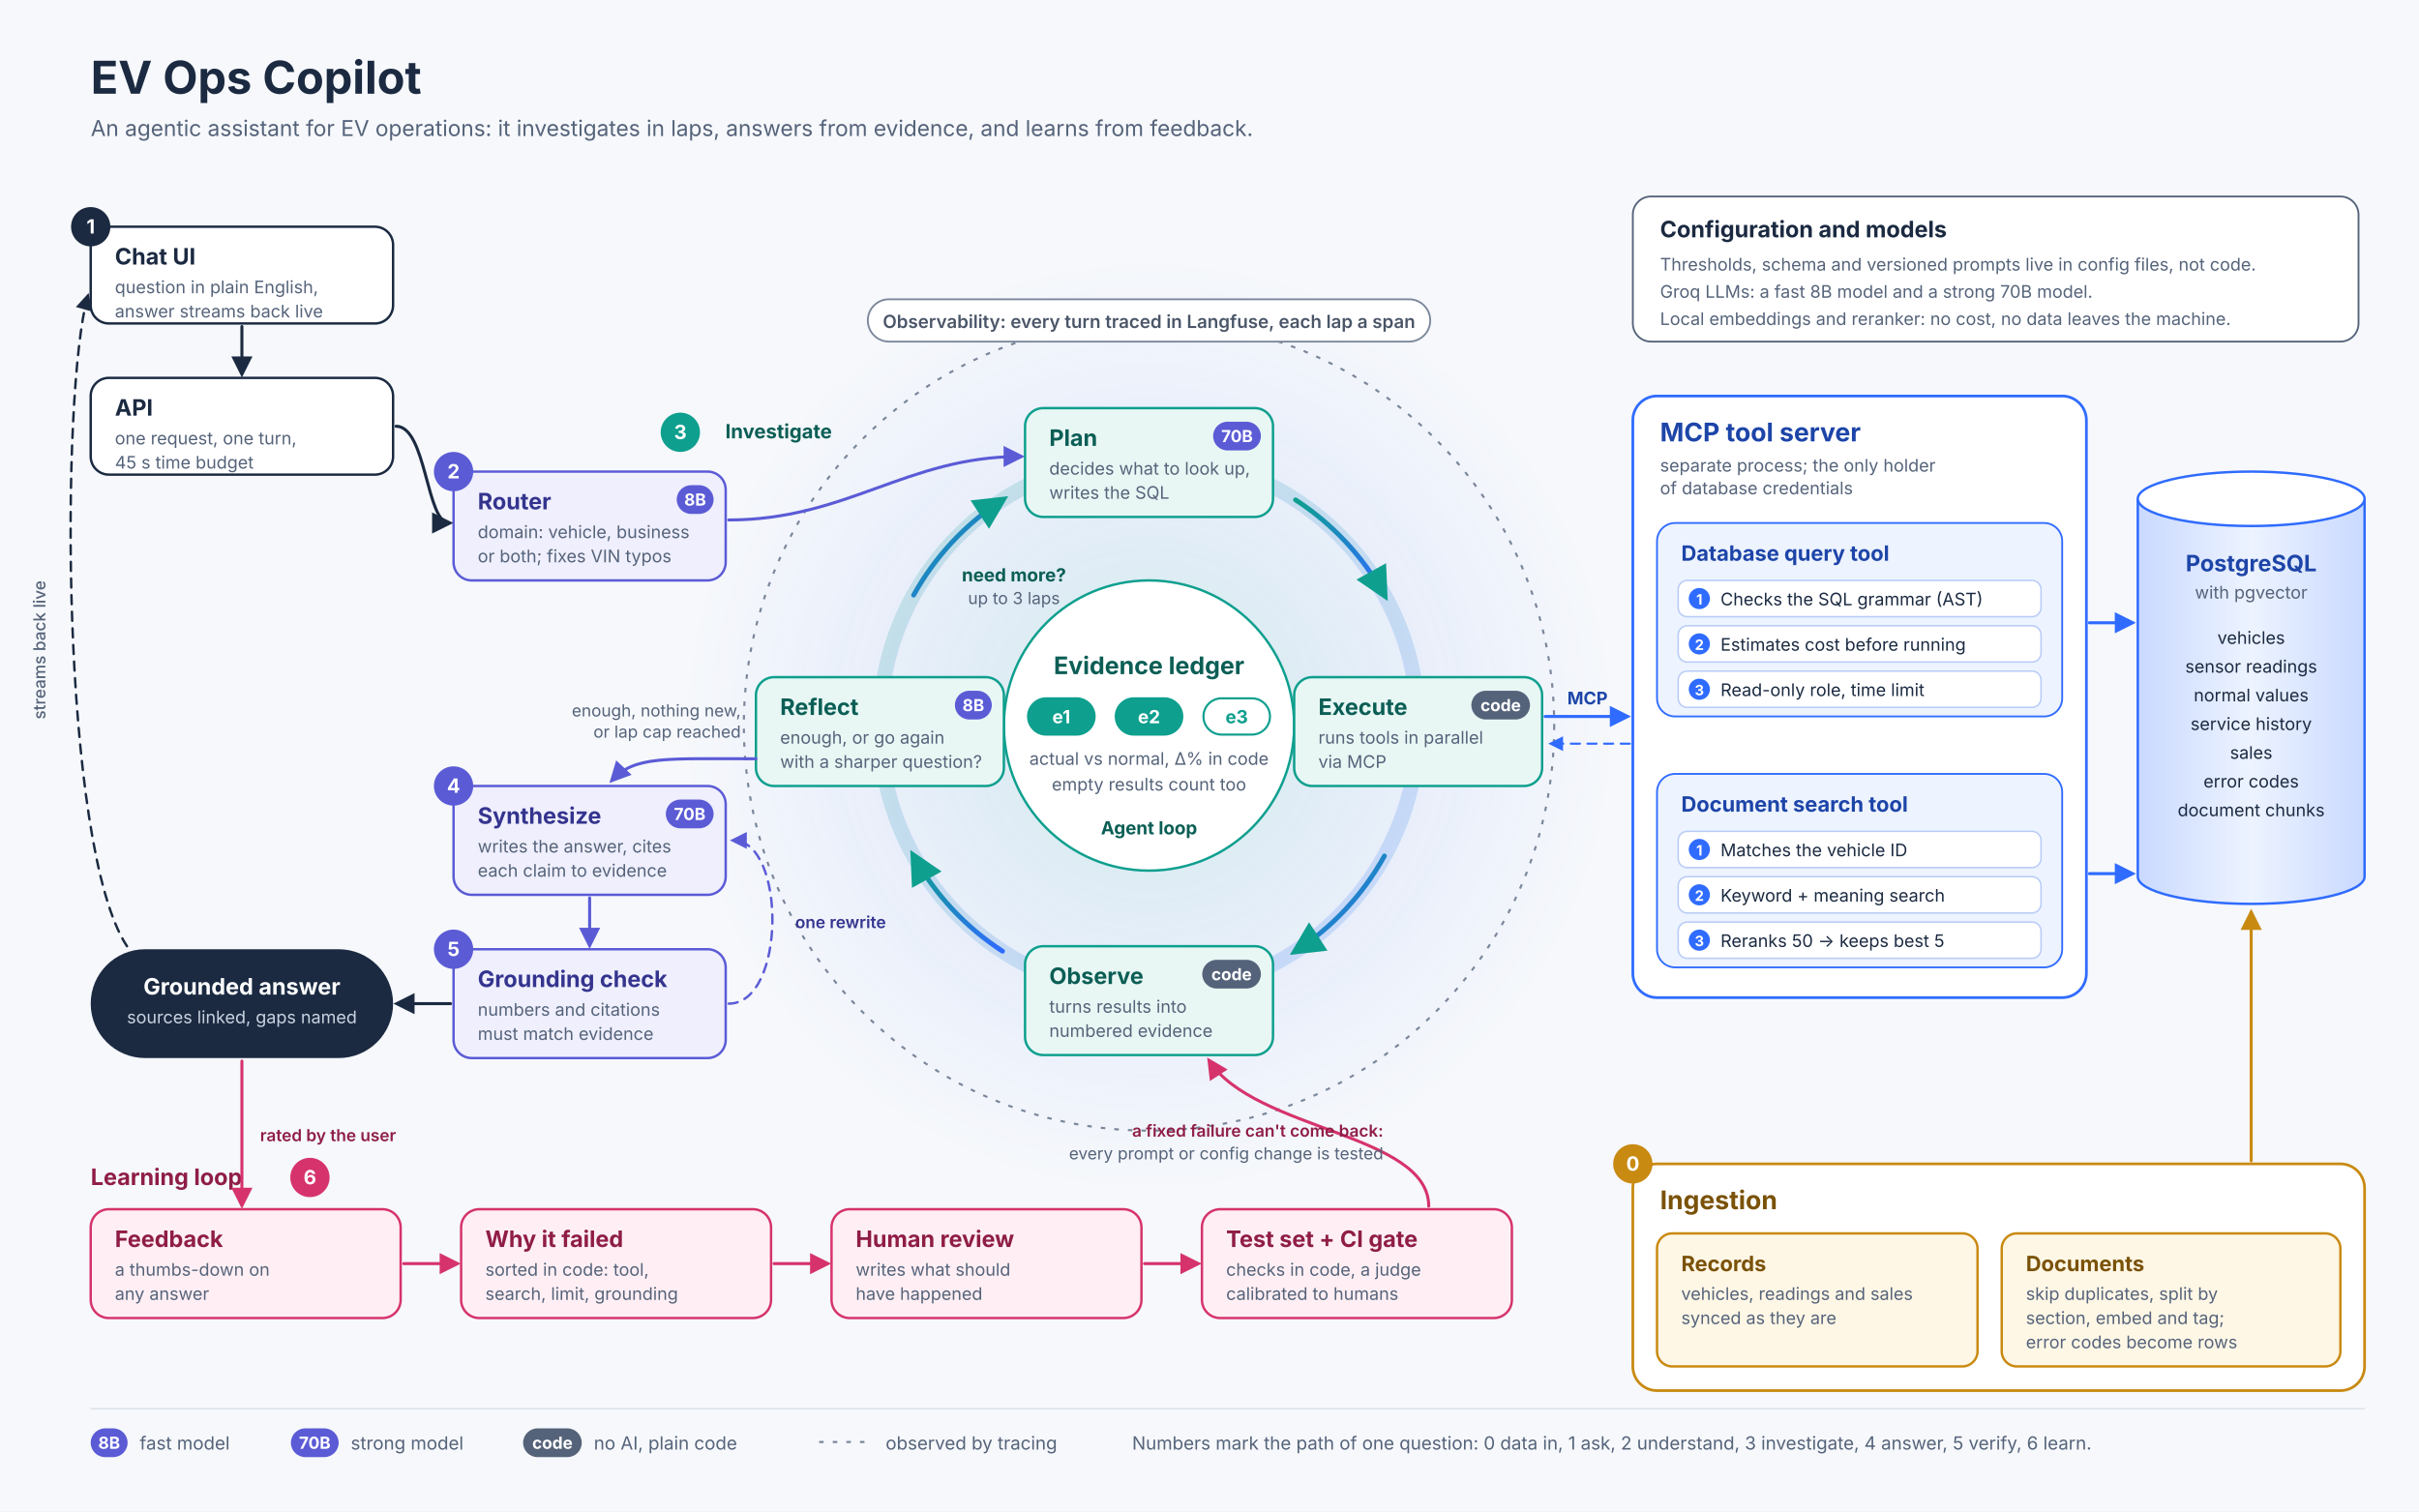
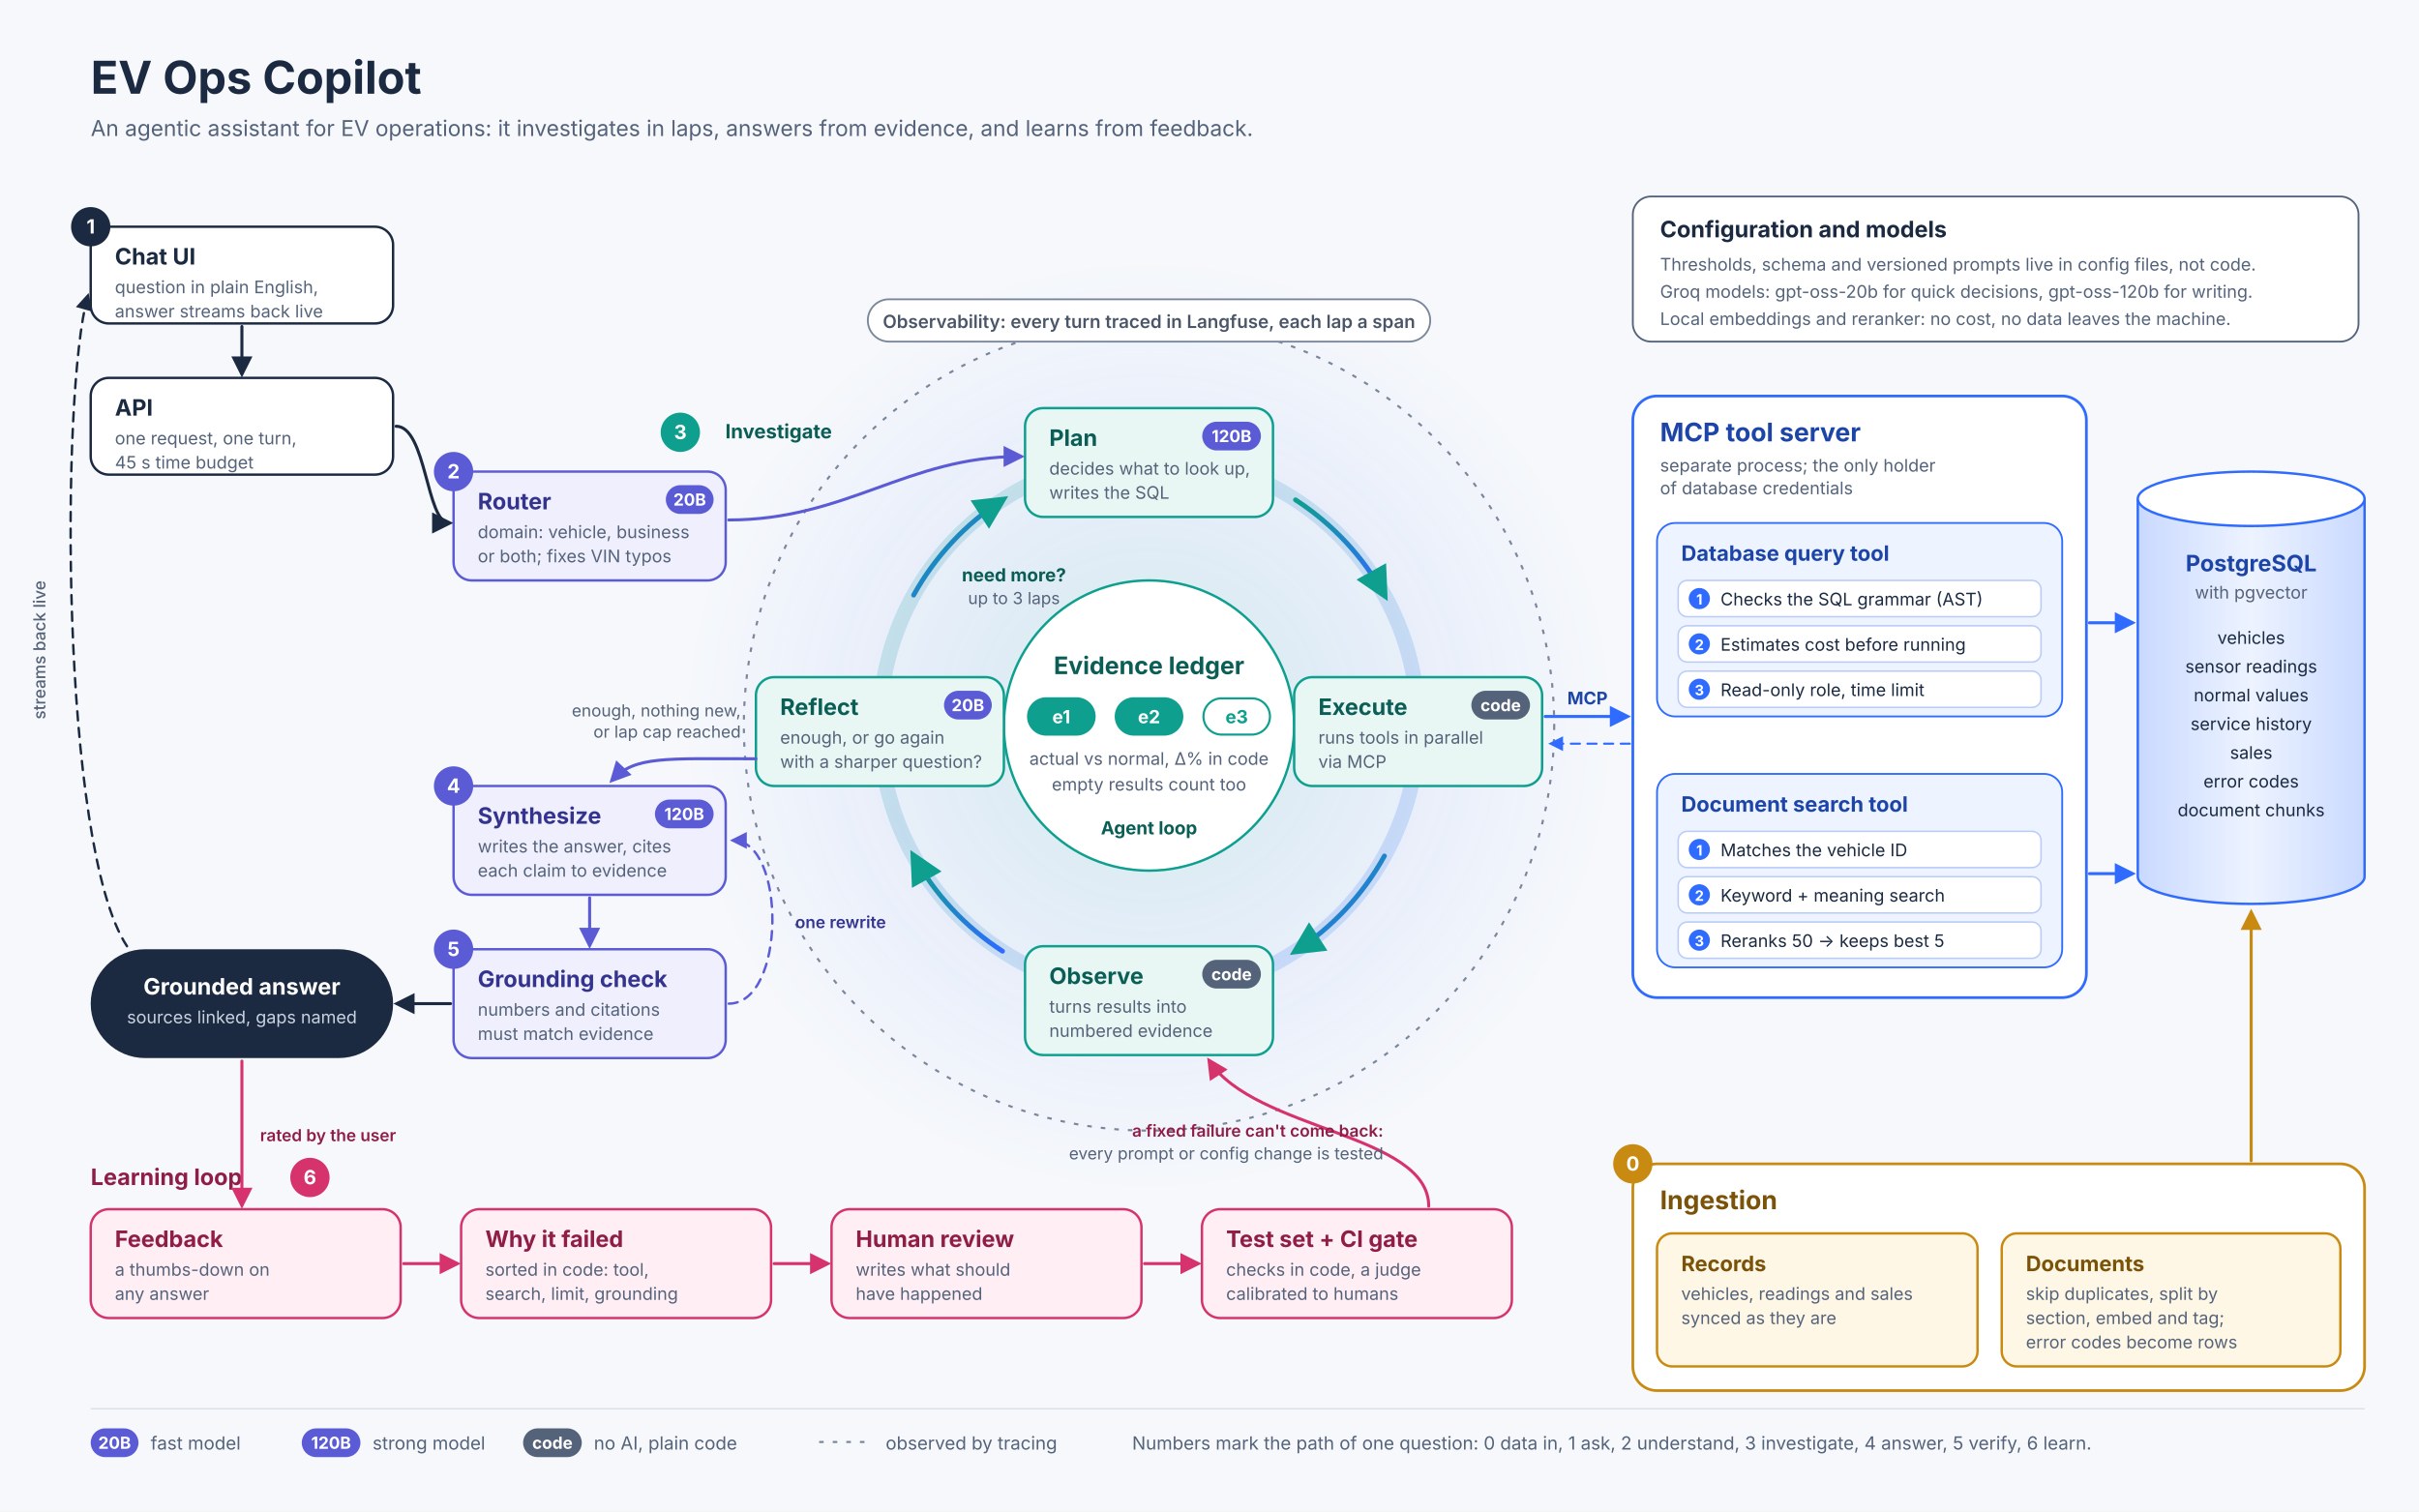
<svg xmlns="http://www.w3.org/2000/svg" viewBox="0 0 1600 1000" width="1600" height="1000" font-family="Inter, 'Segoe UI', Helvetica, Arial, 'DejaVu Sans', sans-serif">
  <defs>
    <marker id="h-loop" viewBox="0 0 10 10" refX="8" refY="5" markerWidth="7" markerHeight="7" orient="auto-start-reverse">
      <path d="M0,0 L10,5 L0,10 z" fill="#0E9F8E" />
    </marker>
    <marker id="h-entry" viewBox="0 0 10 10" refX="8" refY="5" markerWidth="7" markerHeight="7" orient="auto-start-reverse">
      <path d="M0,0 L10,5 L0,10 z" fill="#1B2A41" />
    </marker>
    <marker id="h-llm" viewBox="0 0 10 10" refX="8" refY="5" markerWidth="7" markerHeight="7" orient="auto-start-reverse">
      <path d="M0,0 L10,5 L0,10 z" fill="#5B5BD6" />
    </marker>
    <marker id="h-data" viewBox="0 0 10 10" refX="8" refY="5" markerWidth="7" markerHeight="7" orient="auto-start-reverse">
      <path d="M0,0 L10,5 L0,10 z" fill="#2F6BFF" />
    </marker>
    <marker id="h-db" viewBox="0 0 10 10" refX="8" refY="5" markerWidth="7" markerHeight="7" orient="auto-start-reverse">
      <path d="M0,0 L10,5 L0,10 z" fill="#2F6BFF" />
    </marker>
    <marker id="h-ing" viewBox="0 0 10 10" refX="8" refY="5" markerWidth="7" markerHeight="7" orient="auto-start-reverse">
      <path d="M0,0 L10,5 L0,10 z" fill="#C98A12" />
    </marker>
    <marker id="h-learn" viewBox="0 0 10 10" refX="8" refY="5" markerWidth="7" markerHeight="7" orient="auto-start-reverse">
      <path d="M0,0 L10,5 L0,10 z" fill="#D6336C" />
    </marker>
    <marker id="h-obs" viewBox="0 0 10 10" refX="8" refY="5" markerWidth="7" markerHeight="7" orient="auto-start-reverse">
      <path d="M0,0 L10,5 L0,10 z" fill="#7A869A" />
    </marker>
    <marker id="h-cfg" viewBox="0 0 10 10" refX="8" refY="5" markerWidth="7" markerHeight="7" orient="auto-start-reverse">
      <path d="M0,0 L10,5 L0,10 z" fill="#55637A" />
    </marker>
    <radialGradient id="glow" cx="50%" cy="50%" r="50%">
      <stop offset="0%" stop-color="#0E9F8E" stop-opacity="0.16" />
      <stop offset="70%" stop-color="#2F6BFF" stop-opacity="0.05" />
      <stop offset="100%" stop-color="#2F6BFF" stop-opacity="0" />
    </radialGradient>
    <linearGradient id="ring" x1="0" y1="0" x2="1" y2="1">
      <stop offset="0%" stop-color="#0E9F8E" />
      <stop offset="100%" stop-color="#2F6BFF" />
    </linearGradient>
    <linearGradient id="cyl" x1="0" y1="0" x2="1" y2="0">
      <stop offset="0%" stop-color="#C9D9FF" />
      <stop offset="50%" stop-color="#EDF3FF" />
      <stop offset="100%" stop-color="#C9D9FF" />
    </linearGradient>
  </defs>
  <rect width="1600" height="1000" fill="#F6F8FB" />
  <text x="60" y="62" font-size="30" fill="#1B2A41" font-weight="750" text-anchor="start">EV Ops Copilot</text>
  <text x="60" y="90" font-size="14.5" fill="#55637A" font-weight="400" text-anchor="start">An agentic assistant for EV operations: it investigates in laps, answers from evidence, and learns from feedback.</text>
  <circle cx="760" cy="480" r="308" fill="url(#glow)" />
  <circle cx="760" cy="480" r="268" fill="none" stroke="#7A869A" stroke-width="1.4" stroke-dasharray="3 6" />
  <rect x="574.0" y="198" width="372" height="28" rx="14" fill="#FFFFFF" stroke="#7A869A" stroke-width="1.2" />
  <text x="760" y="217" font-size="12" fill="#4A5568" font-weight="600" text-anchor="middle">Observability: every turn traced in Langfuse, each lap a span</text>
  <circle cx="760" cy="480" r="178" fill="none" stroke="url(#ring)" stroke-width="10" stroke-opacity="0.18" />
  <path d="M856.9,330.7 A178,178 0 0 1 915.7,393.7" fill="none" stroke="url(#ring)" stroke-width="3.2" stroke-linecap="round" marker-end="url(#h-loop)" />
  <path d="M915.7,566.3 A178,178 0 0 1 856.9,629.3" fill="none" stroke="url(#ring)" stroke-width="3.2" stroke-linecap="round" marker-end="url(#h-loop)" />
  <path d="M663.1,629.3 A178,178 0 0 1 604.3,566.3" fill="none" stroke="url(#ring)" stroke-width="3.2" stroke-linecap="round" marker-end="url(#h-loop)" />
  <path d="M604.3,393.7 A178,178 0 0 1 663.1,330.7" fill="none" stroke="url(#ring)" stroke-width="3.2" stroke-linecap="round" marker-end="url(#h-loop)" />
  <circle cx="760" cy="480" r="96" fill="#FFFFFF" stroke="#0E9F8E" stroke-width="1.6" />
  <text x="760" y="446" font-size="16" fill="#0B5E55" font-weight="700" text-anchor="middle">Evidence ledger</text>
  <rect x="680" y="462" width="44" height="24" rx="12" fill="#0E9F8E" stroke="#0E9F8E" stroke-width="1.4" />
  <text x="702" y="478.5" font-size="12" fill="#FFFFFF" font-weight="700" text-anchor="middle">e1</text>
  <rect x="738" y="462" width="44" height="24" rx="12" fill="#0E9F8E" stroke="#0E9F8E" stroke-width="1.4" />
  <text x="760" y="478.5" font-size="12" fill="#FFFFFF" font-weight="700" text-anchor="middle">e2</text>
  <rect x="796" y="462" width="44" height="24" rx="12" fill="#FFFFFF" stroke="#0E9F8E" stroke-width="1.4" />
  <text x="818" y="478.5" font-size="12" fill="#0E9F8E" font-weight="700" text-anchor="middle">e3</text>
  <text x="760" y="506" font-size="11.5" fill="#55637A" font-weight="400" text-anchor="middle">actual vs normal, Δ% in code</text>
  <text x="760" y="523" font-size="11.5" fill="#55637A" font-weight="400" text-anchor="middle">empty results count too</text>
  <text x="760" y="552" font-size="12" fill="#0B5E55" font-weight="700" text-anchor="middle">Agent loop</text>
  <rect x="678.0" y="270.0" width="164" height="72" rx="12" fill="#E8F7F4" stroke="#0E9F8E" stroke-width="1.6" />
  <text x="694.0" y="295.0" font-size="15" fill="#0B5E55" font-weight="650" text-anchor="start">Plan</text>
  <text x="694.0" y="314.0" font-size="11.5" fill="#55637A" font-weight="400" text-anchor="start">decides what to look up,</text>
  <text x="694.0" y="330.0" font-size="11.5" fill="#55637A" font-weight="400" text-anchor="start">writes the SQL</text>
-   <rect x="802.4" y="279.0" width="31.6" height="19" rx="9.5" fill="#5B5BD6" />
-   <text x="818.2" y="292.5" font-size="11" fill="#FFFFFF" font-weight="700" text-anchor="middle">70B</text>
+   <rect x="795.2" y="279.0" width="38.8" height="19" rx="9.5" fill="#5B5BD6" />
+   <text x="814.6" y="292.5" font-size="11" fill="#FFFFFF" font-weight="700" text-anchor="middle">120B</text>
  <rect x="856.0" y="448.0" width="164" height="72" rx="12" fill="#E8F7F4" stroke="#0E9F8E" stroke-width="1.6" />
  <text x="872.0" y="473.0" font-size="15" fill="#0B5E55" font-weight="650" text-anchor="start">Execute</text>
  <text x="872.0" y="492.0" font-size="11.5" fill="#55637A" font-weight="400" text-anchor="start">runs tools in parallel</text>
  <text x="872.0" y="508.0" font-size="11.5" fill="#55637A" font-weight="400" text-anchor="start">via MCP</text>
  <rect x="973.2" y="457.0" width="38.8" height="19" rx="9.5" fill="#55637A" />
  <text x="992.6" y="470.5" font-size="11" fill="#FFFFFF" font-weight="700" text-anchor="middle">code</text>
  <rect x="678.0" y="626.0" width="164" height="72" rx="12" fill="#E8F7F4" stroke="#0E9F8E" stroke-width="1.6" />
  <text x="694.0" y="651.0" font-size="15" fill="#0B5E55" font-weight="650" text-anchor="start">Observe</text>
  <text x="694.0" y="670.0" font-size="11.5" fill="#55637A" font-weight="400" text-anchor="start">turns results into</text>
  <text x="694.0" y="686.0" font-size="11.5" fill="#55637A" font-weight="400" text-anchor="start">numbered evidence</text>
  <rect x="795.2" y="635.0" width="38.8" height="19" rx="9.5" fill="#55637A" />
  <text x="814.6" y="648.5" font-size="11" fill="#FFFFFF" font-weight="700" text-anchor="middle">code</text>
  <rect x="500.0" y="448.0" width="164" height="72" rx="12" fill="#E8F7F4" stroke="#0E9F8E" stroke-width="1.6" />
  <text x="516.0" y="473.0" font-size="15" fill="#0B5E55" font-weight="650" text-anchor="start">Reflect</text>
  <text x="516.0" y="492.0" font-size="11.5" fill="#55637A" font-weight="400" text-anchor="start">enough, or go again</text>
  <text x="516.0" y="508.0" font-size="11.5" fill="#55637A" font-weight="400" text-anchor="start">with a sharper question?</text>
-   <rect x="631.6" y="457.0" width="24.4" height="19" rx="9.5" fill="#5B5BD6" />
-   <text x="643.8" y="470.5" font-size="11" fill="#FFFFFF" font-weight="700" text-anchor="middle">8B</text>
+   <rect x="624.4" y="457.0" width="31.6" height="19" rx="9.5" fill="#5B5BD6" />
+   <text x="640.2" y="470.5" font-size="11" fill="#FFFFFF" font-weight="700" text-anchor="middle">20B</text>
  <text x="670.662" y="384.662" font-size="12" fill="#0B5E55" font-weight="650" text-anchor="middle">need more?</text>
  <text x="670.662" y="399.662" font-size="11" fill="#55637A" font-weight="400" text-anchor="middle">up to 3 laps</text>
  <rect x="60" y="150" width="200" height="64" rx="12" fill="#FFFFFF" stroke="#1B2A41" stroke-width="1.6" />
  <circle cx="60" cy="150" r="13" fill="#1B2A41" />
  <text x="60" y="154.5" font-size="13" fill="#FFFFFF" font-weight="700" text-anchor="middle">1</text>
  <text x="76" y="175" font-size="15" fill="#1B2A41" font-weight="650" text-anchor="start">Chat UI</text>
  <text x="76" y="194" font-size="11.5" fill="#55637A" font-weight="400" text-anchor="start">question in plain English,</text>
  <text x="76" y="210" font-size="11.5" fill="#55637A" font-weight="400" text-anchor="start">answer streams back live</text>
  <rect x="60" y="250" width="200" height="64" rx="12" fill="#FFFFFF" stroke="#1B2A41" stroke-width="1.6" />
  <text x="76" y="275" font-size="15" fill="#1B2A41" font-weight="650" text-anchor="start">API</text>
  <text x="76" y="294" font-size="11.5" fill="#55637A" font-weight="400" text-anchor="start">one request, one turn,</text>
  <text x="76" y="310" font-size="11.5" fill="#55637A" font-weight="400" text-anchor="start">45 s time budget</text>
  <path d="M160,216 L160,247" fill="none" stroke="#1B2A41" stroke-width="2" stroke-linecap="round" marker-end="url(#h-entry)" />
  <rect x="300" y="312" width="180" height="72" rx="12" fill="#EFEFFD" stroke="#5B5BD6" stroke-width="1.6" />
  <circle cx="300" cy="312" r="13" fill="#5B5BD6" />
  <text x="300" y="316.5" font-size="13" fill="#FFFFFF" font-weight="700" text-anchor="middle">2</text>
  <text x="316" y="337" font-size="15" fill="#34348F" font-weight="650" text-anchor="start">Router</text>
  <text x="316" y="356" font-size="11.5" fill="#55637A" font-weight="400" text-anchor="start">domain: vehicle, business</text>
  <text x="316" y="372" font-size="11.5" fill="#55637A" font-weight="400" text-anchor="start">or both; fixes VIN typos</text>
-   <rect x="447.6" y="321" width="24.4" height="19" rx="9.5" fill="#5B5BD6" />
-   <text x="459.8" y="334.5" font-size="11" fill="#FFFFFF" font-weight="700" text-anchor="middle">8B</text>
+   <rect x="440.4" y="321" width="31.6" height="19" rx="9.5" fill="#5B5BD6" />
+   <text x="456.2" y="334.5" font-size="11" fill="#FFFFFF" font-weight="700" text-anchor="middle">20B</text>
  <path d="M262,282 C282,282 282,346 297,346" fill="none" stroke="#1B2A41" stroke-width="2" stroke-linecap="round" marker-end="url(#h-entry)" />
  <path d="M482,344 C560,344 600,302 675,302" fill="none" stroke="#5B5BD6" stroke-width="2" stroke-linecap="round" marker-end="url(#h-llm)" />
  <text x="515" y="290" font-size="13" fill="#0B5E55" font-weight="700" text-anchor="middle">Investigate</text>
  <circle cx="450" cy="286" r="13" fill="#0E9F8E" />
  <text x="450" y="290.5" font-size="13" fill="#FFFFFF" font-weight="700" text-anchor="middle">3</text>
  <rect x="300" y="520" width="180" height="72" rx="12" fill="#EFEFFD" stroke="#5B5BD6" stroke-width="1.6" />
  <circle cx="300" cy="520" r="13" fill="#5B5BD6" />
  <text x="300" y="524.5" font-size="13" fill="#FFFFFF" font-weight="700" text-anchor="middle">4</text>
  <text x="316" y="545" font-size="15" fill="#34348F" font-weight="650" text-anchor="start">Synthesize</text>
  <text x="316" y="564" font-size="11.5" fill="#55637A" font-weight="400" text-anchor="start">writes the answer, cites</text>
  <text x="316" y="580" font-size="11.5" fill="#55637A" font-weight="400" text-anchor="start">each claim to evidence</text>
-   <rect x="440.4" y="529" width="31.6" height="19" rx="9.5" fill="#5B5BD6" />
-   <text x="456.2" y="542.5" font-size="11" fill="#FFFFFF" font-weight="700" text-anchor="middle">70B</text>
+   <rect x="433.2" y="529" width="38.8" height="19" rx="9.5" fill="#5B5BD6" />
+   <text x="452.6" y="542.5" font-size="11" fill="#FFFFFF" font-weight="700" text-anchor="middle">120B</text>
  <rect x="300" y="628" width="180" height="72" rx="12" fill="#EFEFFD" stroke="#5B5BD6" stroke-width="1.6" />
  <circle cx="300" cy="628" r="13" fill="#5B5BD6" />
  <text x="300" y="632.5" font-size="13" fill="#FFFFFF" font-weight="700" text-anchor="middle">5</text>
  <text x="316" y="653" font-size="15" fill="#34348F" font-weight="650" text-anchor="start">Grounding check</text>
  <text x="316" y="672" font-size="11.5" fill="#55637A" font-weight="400" text-anchor="start">numbers and citations</text>
  <text x="316" y="688" font-size="11.5" fill="#55637A" font-weight="400" text-anchor="start">must match evidence</text>
  <path d="M500,502 C440,502 420,500 405,516" fill="none" stroke="#5B5BD6" stroke-width="2" stroke-linecap="round" marker-end="url(#h-llm)" />
  <text x="490" y="474" font-size="11" fill="#55637A" font-weight="400" text-anchor="end">enough, nothing new,</text>
  <text x="490" y="488" font-size="11" fill="#55637A" font-weight="400" text-anchor="end">or lap cap reached</text>
  <path d="M390,594 L390,625" fill="none" stroke="#5B5BD6" stroke-width="2" stroke-linecap="round" marker-end="url(#h-llm)" />
  <path d="M482,664 C520,664 520,556 485,556" fill="none" stroke="#5B5BD6" stroke-width="1.6" stroke-linecap="round" stroke-dasharray="6 5" marker-end="url(#h-llm)" />
  <text x="526" y="614" font-size="11" fill="#34348F" font-weight="600" text-anchor="start">one rewrite</text>
  <rect x="60" y="628" width="200" height="72" rx="36" fill="#1B2A41" />
  <text x="160" y="658" font-size="15" fill="#FFFFFF" font-weight="650" text-anchor="middle">Grounded answer</text>
  <text x="160" y="677" font-size="11.5" fill="#C9D2E0" font-weight="400" text-anchor="middle">sources linked, gaps named</text>
  <path d="M298,664 L263,664" fill="none" stroke="#1B2A41" stroke-width="2" stroke-linecap="round" marker-end="url(#h-entry)" />
  <path d="M84,626 C40,560 40,260 58,196" fill="none" stroke="#1B2A41" stroke-width="1.6" stroke-linecap="round" stroke-dasharray="6 5" marker-end="url(#h-entry)" />
  <text x="30" y="430" font-size="11" fill="#55637A" font-weight="500" text-anchor="middle" transform="rotate(-90 30 430)">streams back live</text>
  <rect x="1080" y="130" width="480" height="96" rx="12" fill="#FFFFFF" stroke="#55637A" stroke-width="1.2" />
  <text x="1098" y="157" font-size="15" fill="#1B2A41" font-weight="650" text-anchor="start">Configuration and models</text>
  <text x="1098" y="179" font-size="11.5" fill="#55637A" font-weight="400" text-anchor="start">Thresholds, schema and versioned prompts live in config files, not code.</text>
-   <text x="1098" y="197" font-size="11.5" fill="#55637A" font-weight="400" text-anchor="start">Groq LLMs: a fast 8B model and a strong 70B model.</text>
+   <text x="1098" y="197" font-size="11.5" fill="#55637A" font-weight="400" text-anchor="start">Groq models: gpt-oss-20b for quick decisions, gpt-oss-120b for writing.</text>
  <text x="1098" y="215" font-size="11.5" fill="#55637A" font-weight="400" text-anchor="start">Local embeddings and reranker: no cost, no data leaves the machine.</text>
  <rect x="1080" y="262" width="300" height="398" rx="16" fill="#FFFFFF" stroke="#2F6BFF" stroke-width="1.8" />
  <text x="1098" y="292" font-size="17" fill="#1D45A8" font-weight="700" text-anchor="start">MCP tool server</text>
  <text x="1098" y="312" font-size="11.5" fill="#55637A" font-weight="400" text-anchor="start">separate process; the only holder</text>
  <text x="1098" y="327" font-size="11.5" fill="#55637A" font-weight="400" text-anchor="start">of database credentials</text>
  <rect x="1096" y="346" width="268" height="128" rx="12" fill="#EDF3FF" stroke="#2F6BFF" stroke-width="1.2" />
  <text x="1112" y="371" font-size="14" fill="#1D45A8" font-weight="650" text-anchor="start">Database query tool</text>
  <rect x="1110" y="384" width="240" height="24" rx="6" fill="#FFFFFF" stroke="#B9CCF7" stroke-width="1" />
  <circle cx="1124" cy="396" r="7" fill="#2F6BFF" />
  <text x="1124" y="400" font-size="9.5" fill="#FFFFFF" font-weight="700" text-anchor="middle">1</text>
  <text x="1138" y="400.5" font-size="11.5" fill="#1B2A41" font-weight="400" text-anchor="start">Checks the SQL grammar (AST)</text>
  <rect x="1110" y="414" width="240" height="24" rx="6" fill="#FFFFFF" stroke="#B9CCF7" stroke-width="1" />
  <circle cx="1124" cy="426" r="7" fill="#2F6BFF" />
  <text x="1124" y="430" font-size="9.5" fill="#FFFFFF" font-weight="700" text-anchor="middle">2</text>
  <text x="1138" y="430.5" font-size="11.5" fill="#1B2A41" font-weight="400" text-anchor="start">Estimates cost before running</text>
  <rect x="1110" y="444" width="240" height="24" rx="6" fill="#FFFFFF" stroke="#B9CCF7" stroke-width="1" />
  <circle cx="1124" cy="456" r="7" fill="#2F6BFF" />
  <text x="1124" y="460" font-size="9.5" fill="#FFFFFF" font-weight="700" text-anchor="middle">3</text>
  <text x="1138" y="460.5" font-size="11.5" fill="#1B2A41" font-weight="400" text-anchor="start">Read-only role, time limit</text>
  <rect x="1096" y="512" width="268" height="128" rx="12" fill="#EDF3FF" stroke="#2F6BFF" stroke-width="1.2" />
  <text x="1112" y="537" font-size="14" fill="#1D45A8" font-weight="650" text-anchor="start">Document search tool</text>
  <rect x="1110" y="550" width="240" height="24" rx="6" fill="#FFFFFF" stroke="#B9CCF7" stroke-width="1" />
  <circle cx="1124" cy="562" r="7" fill="#2F6BFF" />
  <text x="1124" y="566" font-size="9.5" fill="#FFFFFF" font-weight="700" text-anchor="middle">1</text>
  <text x="1138" y="566.5" font-size="11.5" fill="#1B2A41" font-weight="400" text-anchor="start">Matches the vehicle ID</text>
  <rect x="1110" y="580" width="240" height="24" rx="6" fill="#FFFFFF" stroke="#B9CCF7" stroke-width="1" />
  <circle cx="1124" cy="592" r="7" fill="#2F6BFF" />
  <text x="1124" y="596" font-size="9.5" fill="#FFFFFF" font-weight="700" text-anchor="middle">2</text>
  <text x="1138" y="596.5" font-size="11.5" fill="#1B2A41" font-weight="400" text-anchor="start">Keyword + meaning search</text>
  <rect x="1110" y="610" width="240" height="24" rx="6" fill="#FFFFFF" stroke="#B9CCF7" stroke-width="1" />
  <circle cx="1124" cy="622" r="7" fill="#2F6BFF" />
  <text x="1124" y="626" font-size="9.5" fill="#FFFFFF" font-weight="700" text-anchor="middle">3</text>
  <text x="1138" y="626.5" font-size="11.5" fill="#1B2A41" font-weight="400" text-anchor="start">Reranks 50 → keeps best 5</text>
  <path d="M1022,474 L1076,474" fill="none" stroke="#2F6BFF" stroke-width="2" stroke-linecap="round" marker-end="url(#h-data)" />
  <path d="M1078,492 L1026,492" fill="none" stroke="#2F6BFF" stroke-width="1.4" stroke-linecap="round" stroke-dasharray="6 5" marker-end="url(#h-data)" />
  <text x="1050.0" y="466.0" font-size="11.5" fill="#1D45A8" font-weight="700" text-anchor="middle">MCP</text>
  <path d="M1414,330 L1414,580 A75.0,18 0 0 0 1564,580 L1564,330 " fill="url(#cyl)" stroke="#2F6BFF" stroke-width="1.6" />
  <ellipse cx="1489.0" cy="330" rx="75.0" ry="18" fill="#FFFFFF" stroke="#2F6BFF" stroke-width="1.6" />
  <text x="1489.0" y="378" font-size="15" fill="#1D45A8" font-weight="700" text-anchor="middle">PostgreSQL</text>
  <text x="1489.0" y="396" font-size="11.5" fill="#55637A" font-weight="400" text-anchor="middle">with pgvector</text>
  <text x="1489.0" y="426" font-size="11.5" fill="#1B2A41" font-weight="400" text-anchor="middle">vehicles</text>
  <text x="1489.0" y="445" font-size="11.5" fill="#1B2A41" font-weight="400" text-anchor="middle">sensor readings</text>
  <text x="1489.0" y="464" font-size="11.5" fill="#1B2A41" font-weight="400" text-anchor="middle">normal values</text>
  <text x="1489.0" y="483" font-size="11.5" fill="#1B2A41" font-weight="400" text-anchor="middle">service history</text>
  <text x="1489.0" y="502" font-size="11.5" fill="#1B2A41" font-weight="400" text-anchor="middle">sales</text>
  <text x="1489.0" y="521" font-size="11.5" fill="#1B2A41" font-weight="400" text-anchor="middle">error codes</text>
  <text x="1489.0" y="540" font-size="11.5" fill="#1B2A41" font-weight="400" text-anchor="middle">document chunks</text>
  <path d="M1382,412 L1410,412" fill="none" stroke="#2F6BFF" stroke-width="2" stroke-linecap="round" marker-end="url(#h-data)" />
  <path d="M1382,578 L1410,578" fill="none" stroke="#2F6BFF" stroke-width="2" stroke-linecap="round" marker-end="url(#h-data)" />
  <rect x="1080" y="770" width="484" height="150" rx="16" fill="#FFFFFF" stroke="#C98A12" stroke-width="1.8" />
  <circle cx="1080" cy="770" r="13" fill="#C98A12" />
  <text x="1080" y="774.5" font-size="13" fill="#FFFFFF" font-weight="700" text-anchor="middle">0</text>
  <text x="1098" y="800" font-size="17" fill="#7A5208" font-weight="700" text-anchor="start">Ingestion</text>
  <rect x="1096" y="816" width="212" height="88" rx="10" fill="#FFF7E6" stroke="#C98A12" stroke-width="1.6" />
  <text x="1112" y="841" font-size="14" fill="#7A5208" font-weight="650" text-anchor="start">Records</text>
  <text x="1112" y="860" font-size="11.5" fill="#55637A" font-weight="400" text-anchor="start">vehicles, readings and sales</text>
  <text x="1112" y="876" font-size="11.5" fill="#55637A" font-weight="400" text-anchor="start">synced as they are</text>
  <rect x="1324" y="816" width="224" height="88" rx="10" fill="#FFF7E6" stroke="#C98A12" stroke-width="1.6" />
  <text x="1340" y="841" font-size="14" fill="#7A5208" font-weight="650" text-anchor="start">Documents</text>
  <text x="1340" y="860" font-size="11.5" fill="#55637A" font-weight="400" text-anchor="start">skip duplicates, split by</text>
  <text x="1340" y="876" font-size="11.5" fill="#55637A" font-weight="400" text-anchor="start">section, embed and tag;</text>
  <text x="1340" y="892" font-size="11.5" fill="#55637A" font-weight="400" text-anchor="start">error codes become rows</text>
  <path d="M1489.0,768 L1489.0,604" fill="none" stroke="#C98A12" stroke-width="2" stroke-linecap="round" marker-end="url(#h-ing)" />
  <text x="60" y="784" font-size="15" fill="#8F1D46" font-weight="700" text-anchor="start">Learning loop</text>
  <circle cx="205" cy="779" r="13" fill="#D6336C" />
  <text x="205" y="783.5" font-size="13" fill="#FFFFFF" font-weight="700" text-anchor="middle">6</text>
  <rect x="60" y="800" width="205" height="72" rx="12" fill="#FFEFF4" stroke="#D6336C" stroke-width="1.6" />
  <text x="76" y="825" font-size="15" fill="#8F1D46" font-weight="650" text-anchor="start">Feedback</text>
  <text x="76" y="844" font-size="11.5" fill="#55637A" font-weight="400" text-anchor="start">a thumbs-down on</text>
  <text x="76" y="860" font-size="11.5" fill="#55637A" font-weight="400" text-anchor="start">any answer</text>
  <rect x="305" y="800" width="205" height="72" rx="12" fill="#FFEFF4" stroke="#D6336C" stroke-width="1.6" />
  <text x="321" y="825" font-size="15" fill="#8F1D46" font-weight="650" text-anchor="start">Why it failed</text>
  <text x="321" y="844" font-size="11.5" fill="#55637A" font-weight="400" text-anchor="start">sorted in code: tool,</text>
  <text x="321" y="860" font-size="11.5" fill="#55637A" font-weight="400" text-anchor="start">search, limit, grounding</text>
  <path d="M267,836 L302,836" fill="none" stroke="#D6336C" stroke-width="2" stroke-linecap="round" marker-end="url(#h-learn)" />
  <rect x="550" y="800" width="205" height="72" rx="12" fill="#FFEFF4" stroke="#D6336C" stroke-width="1.6" />
  <text x="566" y="825" font-size="15" fill="#8F1D46" font-weight="650" text-anchor="start">Human review</text>
  <text x="566" y="844" font-size="11.5" fill="#55637A" font-weight="400" text-anchor="start">writes what should</text>
  <text x="566" y="860" font-size="11.5" fill="#55637A" font-weight="400" text-anchor="start">have happened</text>
  <path d="M512,836 L547,836" fill="none" stroke="#D6336C" stroke-width="2" stroke-linecap="round" marker-end="url(#h-learn)" />
  <rect x="795" y="800" width="205" height="72" rx="12" fill="#FFEFF4" stroke="#D6336C" stroke-width="1.6" />
  <text x="811" y="825" font-size="15" fill="#8F1D46" font-weight="650" text-anchor="start">Test set + CI gate</text>
  <text x="811" y="844" font-size="11.5" fill="#55637A" font-weight="400" text-anchor="start">checks in code, a judge</text>
  <text x="811" y="860" font-size="11.5" fill="#55637A" font-weight="400" text-anchor="start">calibrated to humans</text>
  <path d="M757,836 L792,836" fill="none" stroke="#D6336C" stroke-width="2" stroke-linecap="round" marker-end="url(#h-learn)" />
  <path d="M160,702 L160,797" fill="none" stroke="#D6336C" stroke-width="2" stroke-linecap="round" marker-end="url(#h-learn)" />
  <text x="172" y="755" font-size="11" fill="#8F1D46" font-weight="600" text-anchor="start">rated by the user</text>
  <path d="M945,798 C945,750 830.0,748.0 800.0,702.0" fill="none" stroke="#D6336C" stroke-width="2" stroke-linecap="round" marker-end="url(#h-learn)" />
  <text x="915" y="752" font-size="11" fill="#8F1D46" font-weight="600" text-anchor="end">a fixed failure can't come back:</text>
  <text x="915" y="767" font-size="11" fill="#55637A" font-weight="400" text-anchor="end">every prompt or config change is tested</text>
  <line x1="60" y1="932" x2="1564" y2="932" stroke="#DCE2EA" stroke-width="1" />
-   <rect x="60" y="945" width="24.4" height="19" rx="9.5" fill="#5B5BD6" />
-   <text x="72.2" y="958.5" font-size="11" fill="#FFFFFF" font-weight="700" text-anchor="middle">8B</text>
-   <text x="92.4" y="959" font-size="12" fill="#55637A" font-weight="400" text-anchor="start">fast model</text>
-   <rect x="192.4" y="945" width="31.6" height="19" rx="9.5" fill="#5B5BD6" />
-   <text x="208.2" y="958.5" font-size="11" fill="#FFFFFF" font-weight="700" text-anchor="middle">70B</text>
-   <text x="232.0" y="959" font-size="12" fill="#55637A" font-weight="400" text-anchor="start">strong model</text>
+   <rect x="60" y="945" width="31.6" height="19" rx="9.5" fill="#5B5BD6" />
+   <text x="75.8" y="958.5" font-size="11" fill="#FFFFFF" font-weight="700" text-anchor="middle">20B</text>
+   <text x="99.6" y="959" font-size="12" fill="#55637A" font-weight="400" text-anchor="start">fast model</text>
+   <rect x="199.6" y="945" width="38.8" height="19" rx="9.5" fill="#5B5BD6" />
+   <text x="219.0" y="958.5" font-size="11" fill="#FFFFFF" font-weight="700" text-anchor="middle">120B</text>
+   <text x="246.4" y="959" font-size="12" fill="#55637A" font-weight="400" text-anchor="start">strong model</text>
  <rect x="346.0" y="945" width="38.8" height="19" rx="9.5" fill="#55637A" />
  <text x="365.4" y="958.5" font-size="11" fill="#FFFFFF" font-weight="700" text-anchor="middle">code</text>
  <text x="392.8" y="959" font-size="12" fill="#55637A" font-weight="400" text-anchor="start">no AI, plain code</text>
  <line x1="541.8" y1="954" x2="577.8" y2="954" stroke="#7A869A" stroke-width="1.4" stroke-dasharray="3 6" />
  <text x="585.8" y="959" font-size="12" fill="#55637A" font-weight="400" text-anchor="start">observed by tracing</text>
  <text x="748.8" y="959" font-size="12" fill="#55637A" font-weight="400" text-anchor="start">Numbers mark the path of one question: 0 data in, 1 ask, 2 understand, 3 investigate, 4 answer, 5 verify, 6 learn.</text>
</svg>
